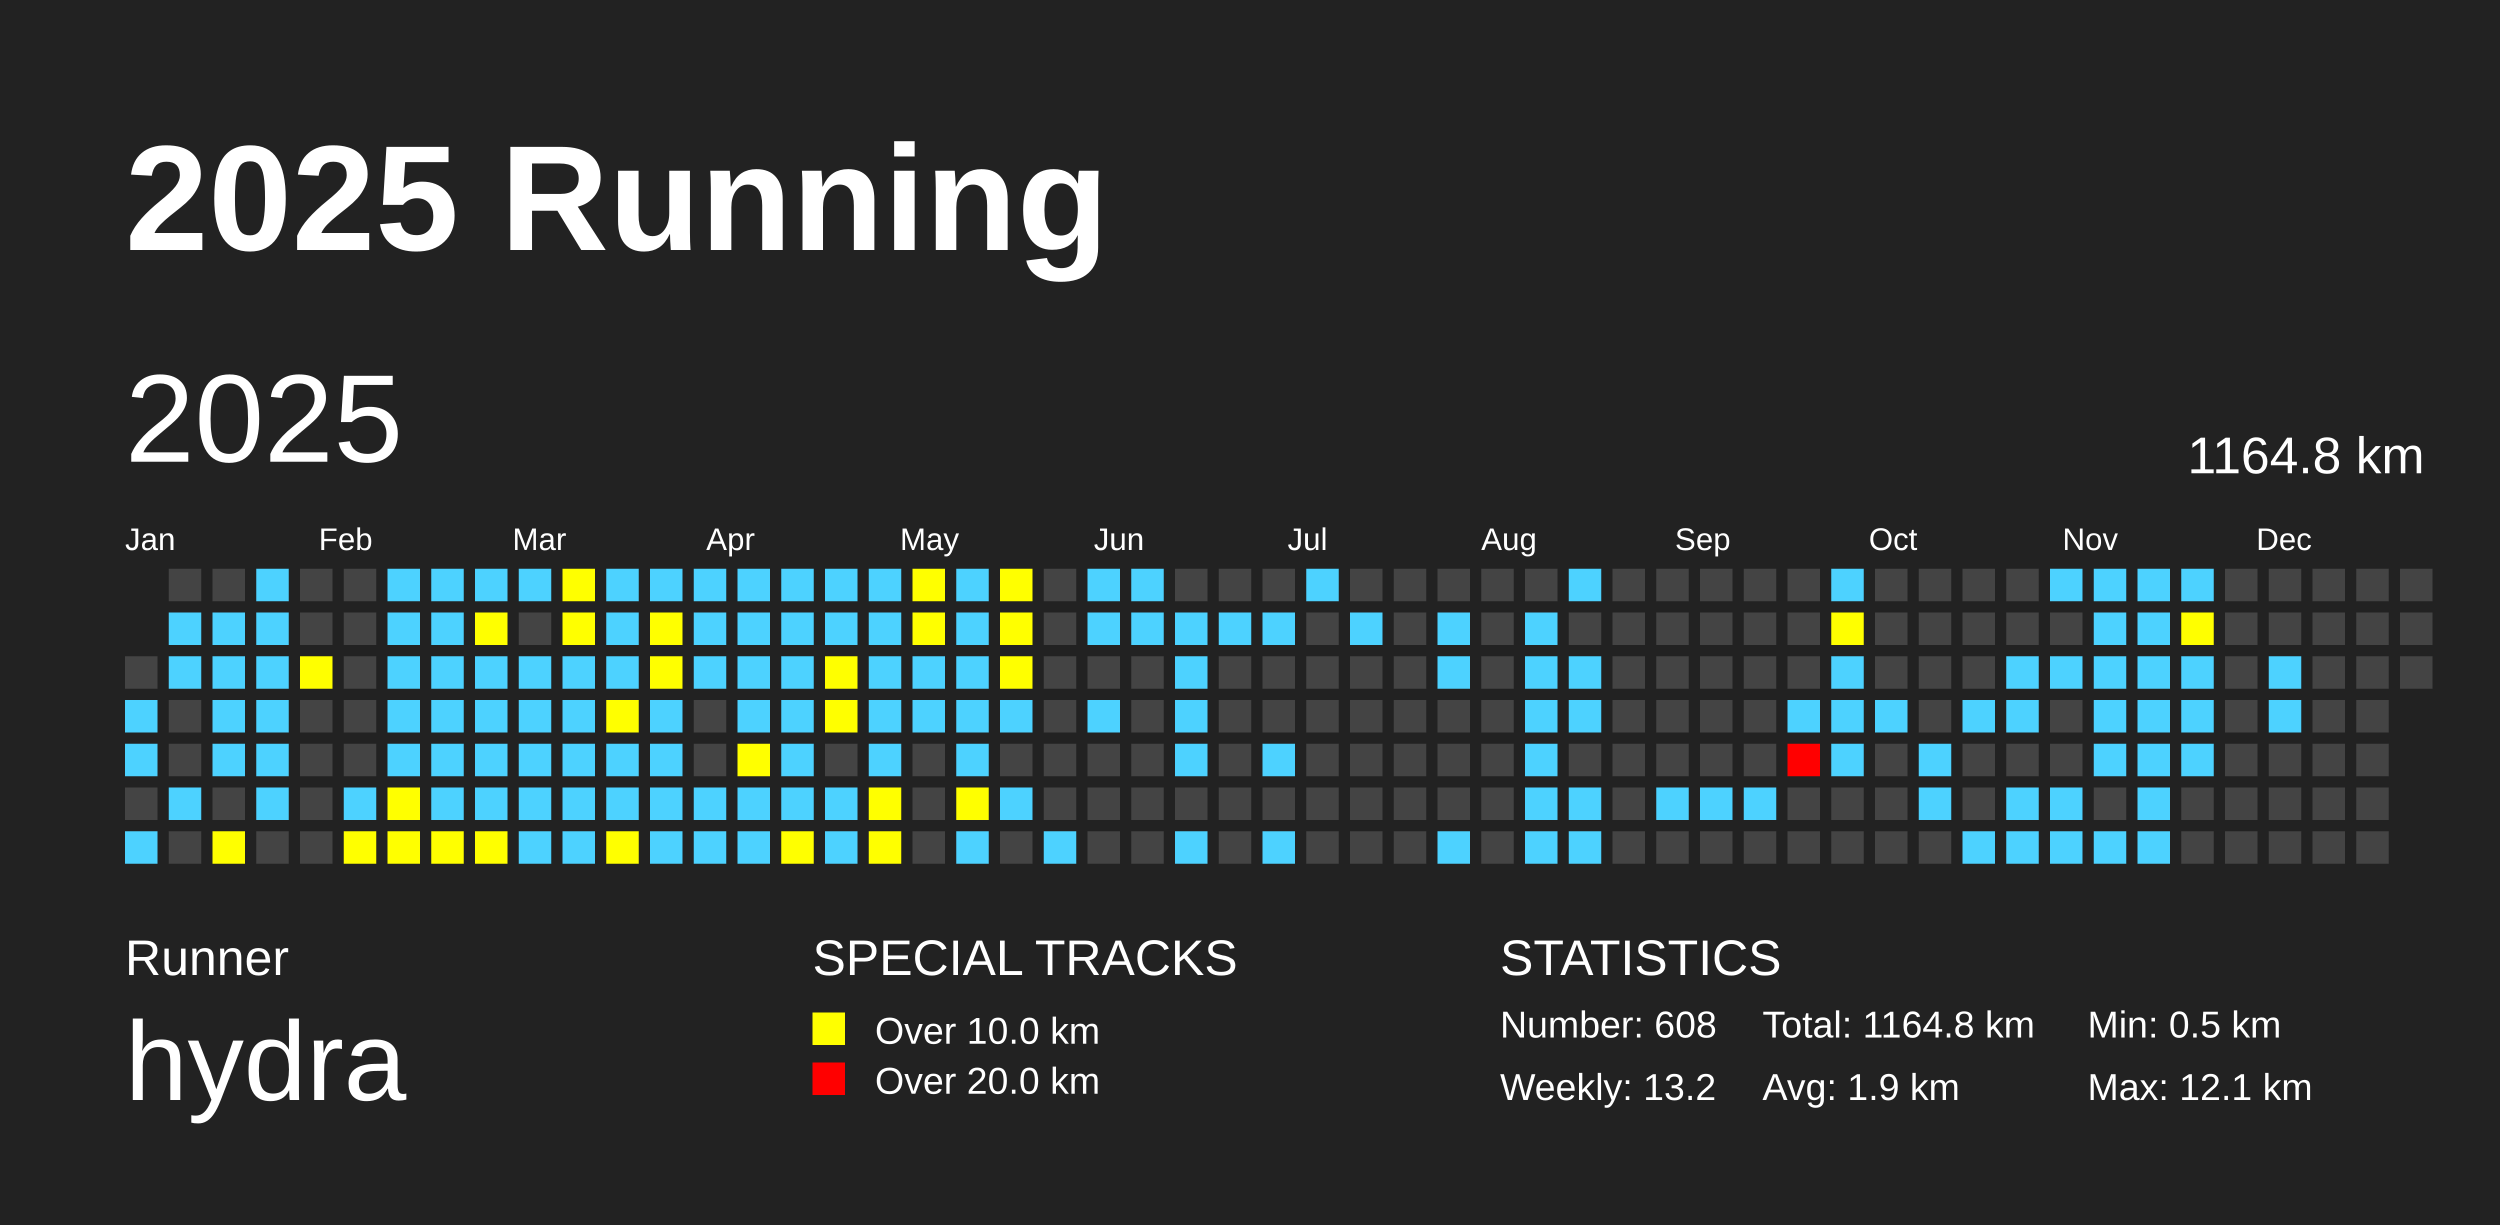
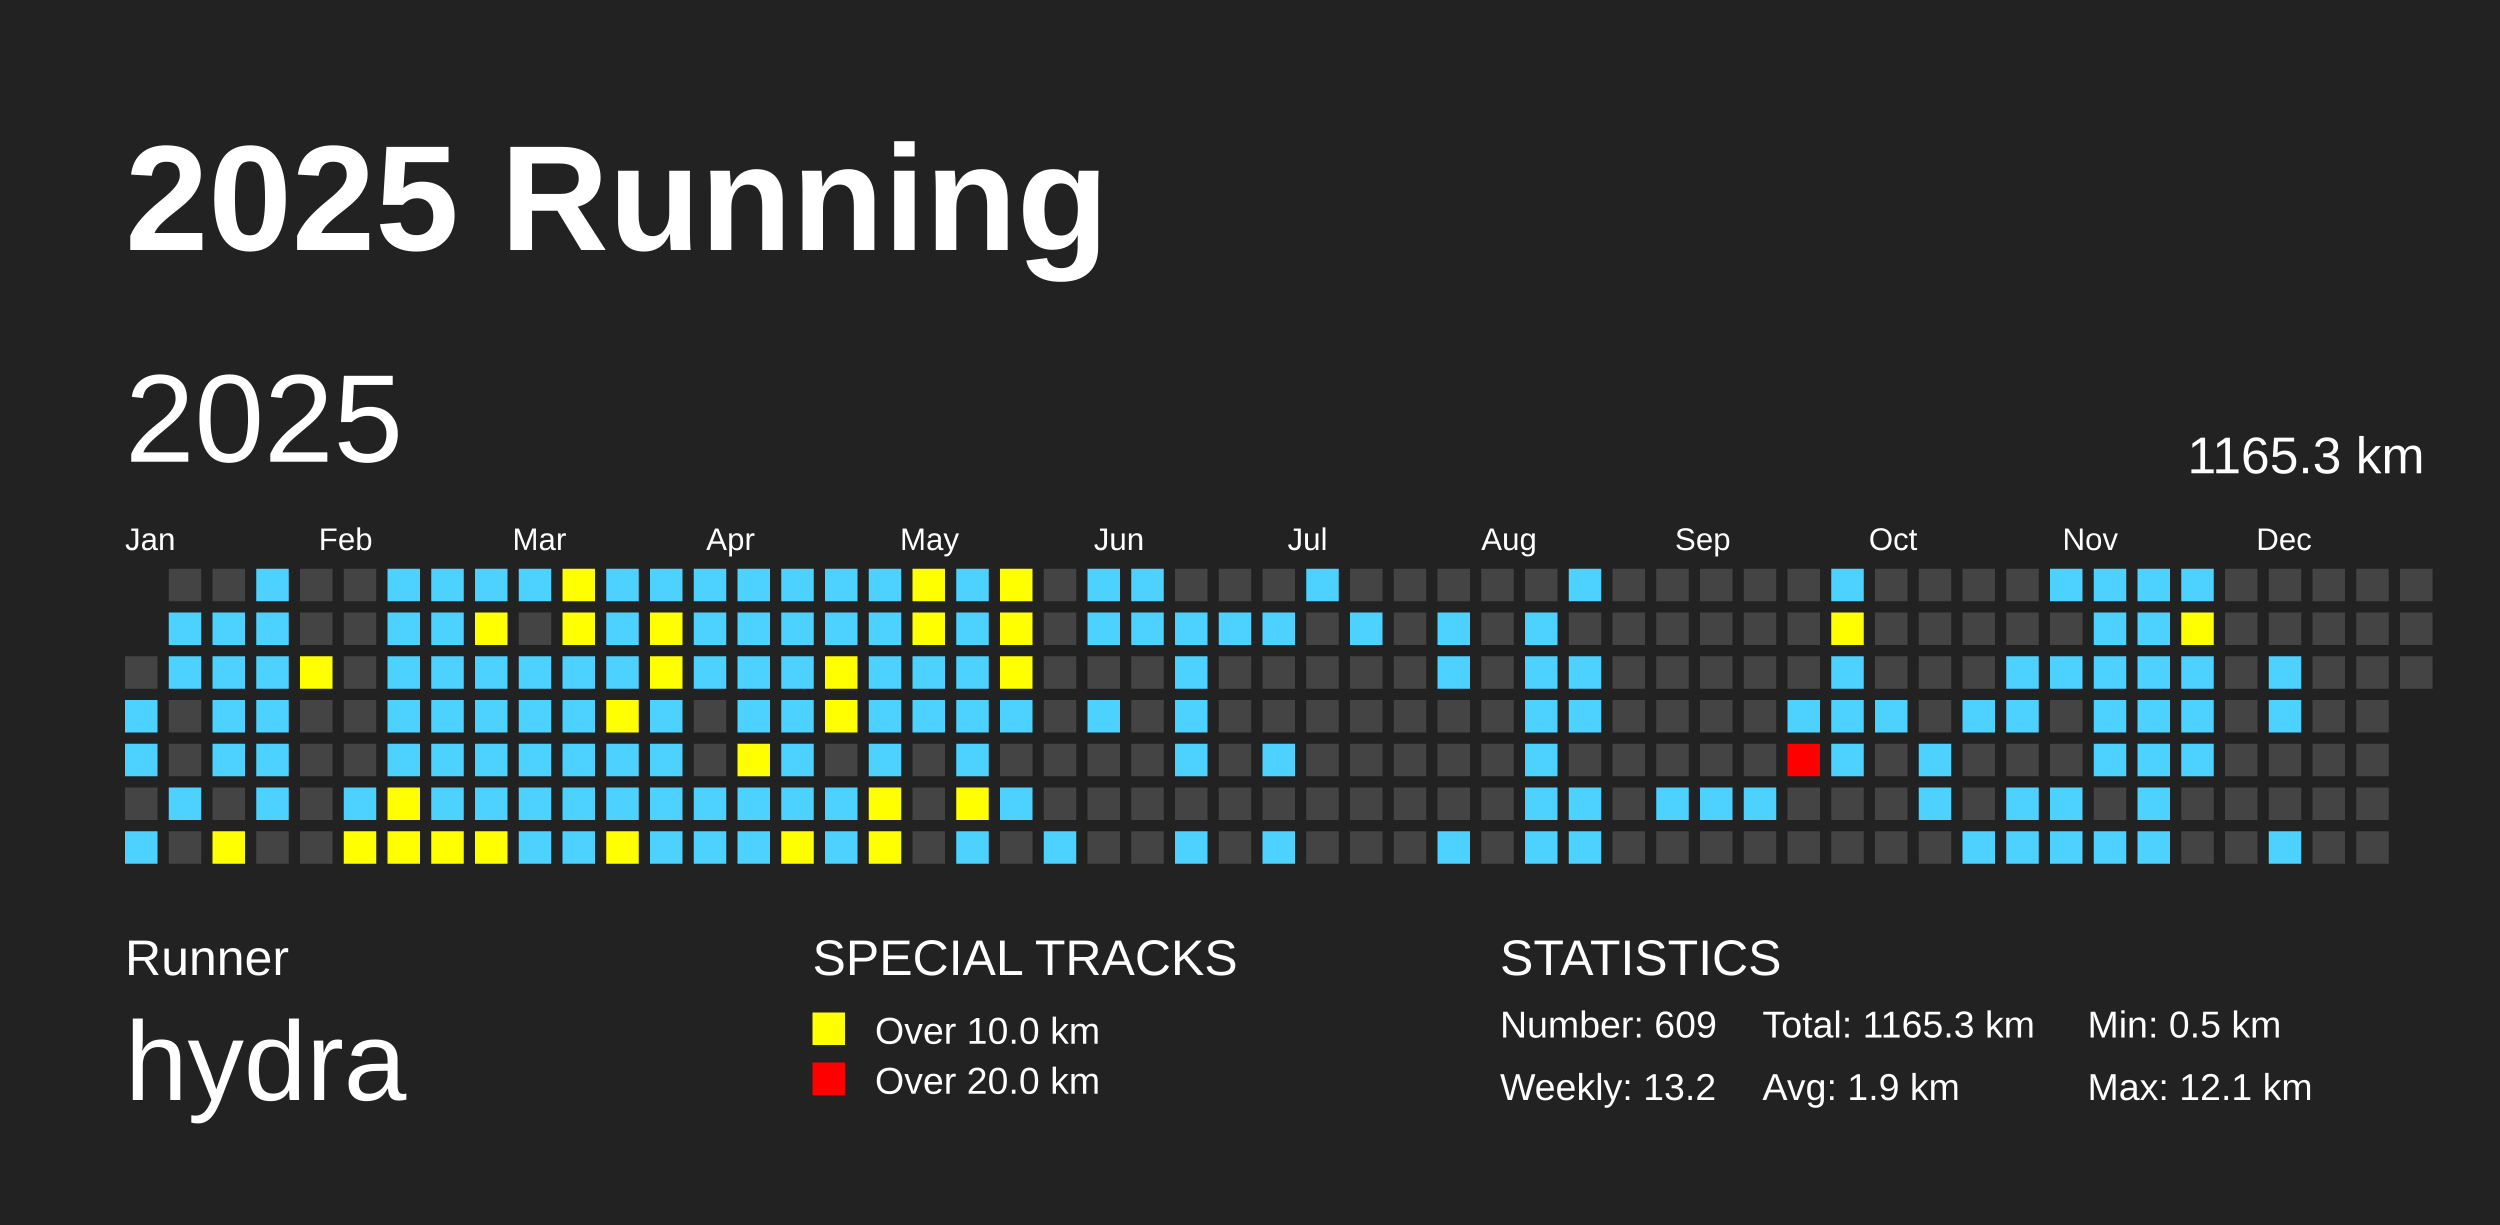
<svg xmlns="http://www.w3.org/2000/svg" baseProfile="full" height="98mm" version="1.1" viewBox="0,0,200,98" width="200mm">
  <defs />
  <rect fill="#222222" height="98" width="200" x="0" y="0" />
  <text fill="#FFFFFF" style="font-size:12px; font-family:Arial; font-weight:bold;" x="10" y="20">2025 Running</text>
  <text fill="#FFFFFF" style="font-size:4px; font-family:Arial" x="10" y="78">Runner</text>
  <text fill="#FFFFFF" style="font-size:9px; font-family:Arial" x="10" y="88">hydra</text>
  <text fill="#FFFFFF" style="font-size:4px; font-family:Arial" x="65" y="78">SPECIAL TRACKS</text>
  <rect fill="yellow" height="2.6" width="2.6" x="65" y="81" />
  <text fill="#FFFFFF" style="font-size:3px; font-family:Arial" x="70" y="83.5">Over 10.0 km</text>
  <rect fill="red" height="2.6" width="2.6" x="65" y="85" />
  <text fill="#FFFFFF" style="font-size:3px; font-family:Arial" x="70" y="87.5">Over 20.0 km</text>
  <text fill="#FFFFFF" style="font-size:4px; font-family:Arial" x="120" y="78">STATISTICS</text>
-   <text fill="#FFFFFF" style="font-size:3px; font-family:Arial" x="120" y="83">Number: 608</text>
+   <text fill="#FFFFFF" style="font-size:3px; font-family:Arial" x="120" y="83">Number: 609</text>
  <text fill="#FFFFFF" style="font-size:3px; font-family:Arial" x="120" y="88">Weekly: 13.2</text>
-   <text fill="#FFFFFF" style="font-size:3px; font-family:Arial" x="141" y="83">Total: 1164.8 km</text>
+   <text fill="#FFFFFF" style="font-size:3px; font-family:Arial" x="141" y="83">Total: 1165.3 km</text>
  <text fill="#FFFFFF" style="font-size:3px; font-family:Arial" x="141" y="88">Avg: 1.9 km</text>
  <text fill="#FFFFFF" style="font-size:3px; font-family:Arial" x="167" y="83">Min: 0.5 km</text>
  <text fill="#FFFFFF" style="font-size:3px; font-family:Arial" x="167" y="88">Max: 12.1 km</text>
  <text dominant-baseline="hanging" fill="#FFFFFF" style="font-size:10.0px; font-family:Arial;" x="10" y="30">2025</text>
-   <text dominant-baseline="hanging" fill="#FFFFFF" style="font-size:4.125px; font-family:Arial;" x="175" y="35">1164.8 km</text>
+   <text dominant-baseline="hanging" fill="#FFFFFF" style="font-size:4.125px; font-family:Arial;" x="175" y="35">1165.3 km</text>
  <text fill="#FFFFFF" style="font-size:2.5px; font-family:Arial" x="10.0" y="44">Jan</text>
  <text fill="#FFFFFF" style="font-size:2.5px; font-family:Arial" x="25.5" y="44">Feb</text>
  <text fill="#FFFFFF" style="font-size:2.5px; font-family:Arial" x="41.0" y="44">Mar</text>
  <text fill="#FFFFFF" style="font-size:2.5px; font-family:Arial" x="56.5" y="44">Apr</text>
  <text fill="#FFFFFF" style="font-size:2.5px; font-family:Arial" x="72.0" y="44">May</text>
  <text fill="#FFFFFF" style="font-size:2.5px; font-family:Arial" x="87.5" y="44">Jun</text>
  <text fill="#FFFFFF" style="font-size:2.5px; font-family:Arial" x="103.0" y="44">Jul</text>
  <text fill="#FFFFFF" style="font-size:2.5px; font-family:Arial" x="118.5" y="44">Aug</text>
  <text fill="#FFFFFF" style="font-size:2.5px; font-family:Arial" x="134.0" y="44">Sep</text>
  <text fill="#FFFFFF" style="font-size:2.5px; font-family:Arial" x="149.5" y="44">Oct</text>
  <text fill="#FFFFFF" style="font-size:2.5px; font-family:Arial" x="165.0" y="44">Nov</text>
  <text fill="#FFFFFF" style="font-size:2.5px; font-family:Arial" x="180.5" y="44">Dec</text>
  <rect fill="#444444" height="2.6" width="2.6" x="10.0" y="52.5" />
  <rect fill="#4DD2FF" height="2.6" width="2.6" x="10.0" y="56.0" />
  <rect fill="#4DD2FF" height="2.6" width="2.6" x="10.0" y="59.5" />
  <rect fill="#444444" height="2.6" width="2.6" x="10.0" y="63.0" />
  <rect fill="#4DD2FF" height="2.6" width="2.6" x="10.0" y="66.5" />
  <rect fill="#444444" height="2.6" width="2.6" x="13.5" y="45.5" />
  <rect fill="#4DD2FF" height="2.6" width="2.6" x="13.5" y="49.0" />
  <rect fill="#4DD2FF" height="2.6" width="2.6" x="13.5" y="52.5" />
  <rect fill="#444444" height="2.6" width="2.6" x="13.5" y="56.0" />
  <rect fill="#444444" height="2.6" width="2.6" x="13.5" y="59.5" />
  <rect fill="#4DD2FF" height="2.6" width="2.6" x="13.5" y="63.0" />
  <rect fill="#444444" height="2.6" width="2.6" x="13.5" y="66.5" />
  <rect fill="#444444" height="2.6" width="2.6" x="17.0" y="45.5" />
  <rect fill="#4DD2FF" height="2.6" width="2.6" x="17.0" y="49.0" />
  <rect fill="#4DD2FF" height="2.6" width="2.6" x="17.0" y="52.5" />
  <rect fill="#4DD2FF" height="2.6" width="2.6" x="17.0" y="56.0" />
  <rect fill="#4DD2FF" height="2.6" width="2.6" x="17.0" y="59.5" />
  <rect fill="#444444" height="2.6" width="2.6" x="17.0" y="63.0" />
  <rect fill="yellow" height="2.6" width="2.6" x="17.0" y="66.5" />
  <rect fill="#4DD2FF" height="2.6" width="2.6" x="20.5" y="45.5" />
  <rect fill="#4DD2FF" height="2.6" width="2.6" x="20.5" y="49.0" />
  <rect fill="#4DD2FF" height="2.6" width="2.6" x="20.5" y="52.5" />
  <rect fill="#4DD2FF" height="2.6" width="2.6" x="20.5" y="56.0" />
  <rect fill="#4DD2FF" height="2.6" width="2.6" x="20.5" y="59.5" />
  <rect fill="#4DD2FF" height="2.6" width="2.6" x="20.5" y="63.0" />
  <rect fill="#444444" height="2.6" width="2.6" x="20.5" y="66.5" />
  <rect fill="#444444" height="2.6" width="2.6" x="24.0" y="45.5" />
  <rect fill="#444444" height="2.6" width="2.6" x="24.0" y="49.0" />
  <rect fill="yellow" height="2.6" width="2.6" x="24.0" y="52.5" />
  <rect fill="#444444" height="2.6" width="2.6" x="24.0" y="56.0" />
  <rect fill="#444444" height="2.6" width="2.6" x="24.0" y="59.5" />
  <rect fill="#444444" height="2.6" width="2.6" x="24.0" y="63.0" />
  <rect fill="#444444" height="2.6" width="2.6" x="24.0" y="66.5" />
  <rect fill="#444444" height="2.6" width="2.6" x="27.5" y="45.5" />
  <rect fill="#444444" height="2.6" width="2.6" x="27.5" y="49.0" />
  <rect fill="#444444" height="2.6" width="2.6" x="27.5" y="52.5" />
  <rect fill="#444444" height="2.6" width="2.6" x="27.5" y="56.0" />
  <rect fill="#444444" height="2.6" width="2.6" x="27.5" y="59.5" />
  <rect fill="#4DD2FF" height="2.6" width="2.6" x="27.5" y="63.0" />
  <rect fill="yellow" height="2.6" width="2.6" x="27.5" y="66.5" />
  <rect fill="#4DD2FF" height="2.6" width="2.6" x="31.0" y="45.5" />
  <rect fill="#4DD2FF" height="2.6" width="2.6" x="31.0" y="49.0" />
  <rect fill="#4DD2FF" height="2.6" width="2.6" x="31.0" y="52.5" />
  <rect fill="#4DD2FF" height="2.6" width="2.6" x="31.0" y="56.0" />
  <rect fill="#4DD2FF" height="2.6" width="2.6" x="31.0" y="59.5" />
  <rect fill="yellow" height="2.6" width="2.6" x="31.0" y="63.0" />
  <rect fill="yellow" height="2.6" width="2.6" x="31.0" y="66.5" />
  <rect fill="#4DD2FF" height="2.6" width="2.6" x="34.5" y="45.5" />
  <rect fill="#4DD2FF" height="2.6" width="2.6" x="34.5" y="49.0" />
  <rect fill="#4DD2FF" height="2.6" width="2.6" x="34.5" y="52.5" />
  <rect fill="#4DD2FF" height="2.6" width="2.6" x="34.5" y="56.0" />
  <rect fill="#4DD2FF" height="2.6" width="2.6" x="34.5" y="59.5" />
  <rect fill="#4DD2FF" height="2.6" width="2.6" x="34.5" y="63.0" />
  <rect fill="yellow" height="2.6" width="2.6" x="34.5" y="66.5" />
  <rect fill="#4DD2FF" height="2.6" width="2.6" x="38.0" y="45.5" />
  <rect fill="yellow" height="2.6" width="2.6" x="38.0" y="49.0" />
  <rect fill="#4DD2FF" height="2.6" width="2.6" x="38.0" y="52.5" />
  <rect fill="#4DD2FF" height="2.6" width="2.6" x="38.0" y="56.0" />
  <rect fill="#4DD2FF" height="2.6" width="2.6" x="38.0" y="59.5" />
  <rect fill="#4DD2FF" height="2.6" width="2.6" x="38.0" y="63.0" />
  <rect fill="yellow" height="2.6" width="2.6" x="38.0" y="66.5" />
  <rect fill="#4DD2FF" height="2.6" width="2.6" x="41.5" y="45.5" />
  <rect fill="#444444" height="2.6" width="2.6" x="41.5" y="49.0" />
  <rect fill="#4DD2FF" height="2.6" width="2.6" x="41.5" y="52.5" />
  <rect fill="#4DD2FF" height="2.6" width="2.6" x="41.5" y="56.0" />
  <rect fill="#4DD2FF" height="2.6" width="2.6" x="41.5" y="59.5" />
  <rect fill="#4DD2FF" height="2.6" width="2.6" x="41.5" y="63.0" />
  <rect fill="#4DD2FF" height="2.6" width="2.6" x="41.5" y="66.5" />
  <rect fill="yellow" height="2.6" width="2.6" x="45.0" y="45.5" />
  <rect fill="yellow" height="2.6" width="2.6" x="45.0" y="49.0" />
  <rect fill="#4DD2FF" height="2.6" width="2.6" x="45.0" y="52.5" />
  <rect fill="#4DD2FF" height="2.6" width="2.6" x="45.0" y="56.0" />
  <rect fill="#4DD2FF" height="2.6" width="2.6" x="45.0" y="59.5" />
  <rect fill="#4DD2FF" height="2.6" width="2.6" x="45.0" y="63.0" />
  <rect fill="#4DD2FF" height="2.6" width="2.6" x="45.0" y="66.5" />
  <rect fill="#4DD2FF" height="2.6" width="2.6" x="48.5" y="45.5" />
  <rect fill="#4DD2FF" height="2.6" width="2.6" x="48.5" y="49.0" />
  <rect fill="#4DD2FF" height="2.6" width="2.6" x="48.5" y="52.5" />
  <rect fill="yellow" height="2.6" width="2.6" x="48.5" y="56.0" />
  <rect fill="#4DD2FF" height="2.6" width="2.6" x="48.5" y="59.5" />
  <rect fill="#4DD2FF" height="2.6" width="2.6" x="48.5" y="63.0" />
  <rect fill="yellow" height="2.6" width="2.6" x="48.5" y="66.5" />
  <rect fill="#4DD2FF" height="2.6" width="2.6" x="52.0" y="45.5" />
  <rect fill="yellow" height="2.6" width="2.6" x="52.0" y="49.0" />
  <rect fill="yellow" height="2.6" width="2.6" x="52.0" y="52.5" />
  <rect fill="#4DD2FF" height="2.6" width="2.6" x="52.0" y="56.0" />
  <rect fill="#4DD2FF" height="2.6" width="2.6" x="52.0" y="59.5" />
  <rect fill="#4DD2FF" height="2.6" width="2.6" x="52.0" y="63.0" />
  <rect fill="#4DD2FF" height="2.6" width="2.6" x="52.0" y="66.5" />
  <rect fill="#4DD2FF" height="2.6" width="2.6" x="55.5" y="45.5" />
  <rect fill="#4DD2FF" height="2.6" width="2.6" x="55.5" y="49.0" />
  <rect fill="#4DD2FF" height="2.6" width="2.6" x="55.5" y="52.5" />
  <rect fill="#444444" height="2.6" width="2.6" x="55.5" y="56.0" />
  <rect fill="#444444" height="2.6" width="2.6" x="55.5" y="59.5" />
  <rect fill="#4DD2FF" height="2.6" width="2.6" x="55.5" y="63.0" />
  <rect fill="#4DD2FF" height="2.6" width="2.6" x="55.5" y="66.5" />
  <rect fill="#4DD2FF" height="2.6" width="2.6" x="59.0" y="45.5" />
  <rect fill="#4DD2FF" height="2.6" width="2.6" x="59.0" y="49.0" />
  <rect fill="#4DD2FF" height="2.6" width="2.6" x="59.0" y="52.5" />
  <rect fill="#4DD2FF" height="2.6" width="2.6" x="59.0" y="56.0" />
  <rect fill="yellow" height="2.6" width="2.6" x="59.0" y="59.5" />
  <rect fill="#4DD2FF" height="2.6" width="2.6" x="59.0" y="63.0" />
  <rect fill="#4DD2FF" height="2.6" width="2.6" x="59.0" y="66.5" />
  <rect fill="#4DD2FF" height="2.6" width="2.6" x="62.5" y="45.5" />
  <rect fill="#4DD2FF" height="2.6" width="2.6" x="62.5" y="49.0" />
  <rect fill="#4DD2FF" height="2.6" width="2.6" x="62.5" y="52.5" />
  <rect fill="#4DD2FF" height="2.6" width="2.6" x="62.5" y="56.0" />
  <rect fill="#4DD2FF" height="2.6" width="2.6" x="62.5" y="59.5" />
  <rect fill="#4DD2FF" height="2.6" width="2.6" x="62.5" y="63.0" />
  <rect fill="yellow" height="2.6" width="2.6" x="62.5" y="66.5" />
  <rect fill="#4DD2FF" height="2.6" width="2.6" x="66.0" y="45.5" />
  <rect fill="#4DD2FF" height="2.6" width="2.6" x="66.0" y="49.0" />
  <rect fill="yellow" height="2.6" width="2.6" x="66.0" y="52.5" />
  <rect fill="yellow" height="2.6" width="2.6" x="66.0" y="56.0" />
  <rect fill="#444444" height="2.6" width="2.6" x="66.0" y="59.5" />
  <rect fill="#4DD2FF" height="2.6" width="2.6" x="66.0" y="63.0" />
  <rect fill="#4DD2FF" height="2.6" width="2.6" x="66.0" y="66.5" />
  <rect fill="#4DD2FF" height="2.6" width="2.6" x="69.5" y="45.5" />
  <rect fill="#4DD2FF" height="2.6" width="2.6" x="69.5" y="49.0" />
  <rect fill="#4DD2FF" height="2.6" width="2.6" x="69.5" y="52.5" />
  <rect fill="#4DD2FF" height="2.6" width="2.6" x="69.5" y="56.0" />
  <rect fill="#4DD2FF" height="2.6" width="2.6" x="69.5" y="59.5" />
  <rect fill="yellow" height="2.6" width="2.6" x="69.5" y="63.0" />
  <rect fill="yellow" height="2.6" width="2.6" x="69.5" y="66.5" />
  <rect fill="yellow" height="2.6" width="2.6" x="73.0" y="45.5" />
  <rect fill="yellow" height="2.6" width="2.6" x="73.0" y="49.0" />
  <rect fill="#4DD2FF" height="2.6" width="2.6" x="73.0" y="52.5" />
  <rect fill="#4DD2FF" height="2.6" width="2.6" x="73.0" y="56.0" />
  <rect fill="#444444" height="2.6" width="2.6" x="73.0" y="59.5" />
  <rect fill="#444444" height="2.6" width="2.6" x="73.0" y="63.0" />
  <rect fill="#444444" height="2.6" width="2.6" x="73.0" y="66.5" />
  <rect fill="#4DD2FF" height="2.6" width="2.6" x="76.5" y="45.5" />
  <rect fill="#4DD2FF" height="2.6" width="2.6" x="76.5" y="49.0" />
  <rect fill="#4DD2FF" height="2.6" width="2.6" x="76.5" y="52.5" />
  <rect fill="#4DD2FF" height="2.6" width="2.6" x="76.5" y="56.0" />
  <rect fill="#4DD2FF" height="2.6" width="2.6" x="76.5" y="59.5" />
  <rect fill="yellow" height="2.6" width="2.6" x="76.5" y="63.0" />
  <rect fill="#4DD2FF" height="2.6" width="2.6" x="76.5" y="66.5" />
  <rect fill="yellow" height="2.6" width="2.6" x="80.0" y="45.5" />
  <rect fill="yellow" height="2.6" width="2.6" x="80.0" y="49.0" />
  <rect fill="yellow" height="2.6" width="2.6" x="80.0" y="52.5" />
  <rect fill="#4DD2FF" height="2.6" width="2.6" x="80.0" y="56.0" />
  <rect fill="#444444" height="2.6" width="2.6" x="80.0" y="59.5" />
  <rect fill="#4DD2FF" height="2.6" width="2.6" x="80.0" y="63.0" />
  <rect fill="#444444" height="2.6" width="2.6" x="80.0" y="66.5" />
  <rect fill="#444444" height="2.6" width="2.6" x="83.5" y="45.5" />
  <rect fill="#444444" height="2.6" width="2.6" x="83.5" y="49.0" />
  <rect fill="#444444" height="2.6" width="2.6" x="83.5" y="52.5" />
  <rect fill="#444444" height="2.6" width="2.6" x="83.5" y="56.0" />
  <rect fill="#444444" height="2.6" width="2.6" x="83.5" y="59.5" />
  <rect fill="#444444" height="2.6" width="2.6" x="83.5" y="63.0" />
  <rect fill="#4DD2FF" height="2.6" width="2.6" x="83.5" y="66.5" />
  <rect fill="#4DD2FF" height="2.6" width="2.6" x="87.0" y="45.5" />
  <rect fill="#4DD2FF" height="2.6" width="2.6" x="87.0" y="49.0" />
  <rect fill="#444444" height="2.6" width="2.6" x="87.0" y="52.5" />
  <rect fill="#4DD2FF" height="2.6" width="2.6" x="87.0" y="56.0" />
  <rect fill="#444444" height="2.6" width="2.6" x="87.0" y="59.5" />
  <rect fill="#444444" height="2.6" width="2.6" x="87.0" y="63.0" />
  <rect fill="#444444" height="2.6" width="2.6" x="87.0" y="66.5" />
  <rect fill="#4DD2FF" height="2.6" width="2.6" x="90.5" y="45.5" />
  <rect fill="#4DD2FF" height="2.6" width="2.6" x="90.5" y="49.0" />
  <rect fill="#444444" height="2.6" width="2.6" x="90.5" y="52.5" />
  <rect fill="#444444" height="2.6" width="2.6" x="90.5" y="56.0" />
  <rect fill="#444444" height="2.6" width="2.6" x="90.5" y="59.5" />
  <rect fill="#444444" height="2.6" width="2.6" x="90.5" y="63.0" />
  <rect fill="#444444" height="2.6" width="2.6" x="90.5" y="66.5" />
  <rect fill="#444444" height="2.6" width="2.6" x="94.0" y="45.5" />
  <rect fill="#4DD2FF" height="2.6" width="2.6" x="94.0" y="49.0" />
  <rect fill="#4DD2FF" height="2.6" width="2.6" x="94.0" y="52.5" />
  <rect fill="#4DD2FF" height="2.6" width="2.6" x="94.0" y="56.0" />
  <rect fill="#4DD2FF" height="2.6" width="2.6" x="94.0" y="59.5" />
  <rect fill="#444444" height="2.6" width="2.6" x="94.0" y="63.0" />
  <rect fill="#4DD2FF" height="2.6" width="2.6" x="94.0" y="66.5" />
  <rect fill="#444444" height="2.6" width="2.6" x="97.5" y="45.5" />
  <rect fill="#4DD2FF" height="2.6" width="2.6" x="97.5" y="49.0" />
  <rect fill="#444444" height="2.6" width="2.6" x="97.5" y="52.5" />
  <rect fill="#444444" height="2.6" width="2.6" x="97.5" y="56.0" />
  <rect fill="#444444" height="2.6" width="2.6" x="97.5" y="59.5" />
  <rect fill="#444444" height="2.6" width="2.6" x="97.5" y="63.0" />
  <rect fill="#444444" height="2.6" width="2.6" x="97.5" y="66.5" />
  <rect fill="#444444" height="2.6" width="2.6" x="101.0" y="45.5" />
  <rect fill="#4DD2FF" height="2.6" width="2.6" x="101.0" y="49.0" />
  <rect fill="#444444" height="2.6" width="2.6" x="101.0" y="52.5" />
  <rect fill="#444444" height="2.6" width="2.6" x="101.0" y="56.0" />
  <rect fill="#4DD2FF" height="2.6" width="2.6" x="101.0" y="59.5" />
  <rect fill="#444444" height="2.6" width="2.6" x="101.0" y="63.0" />
  <rect fill="#4DD2FF" height="2.6" width="2.6" x="101.0" y="66.5" />
  <rect fill="#4DD2FF" height="2.6" width="2.6" x="104.5" y="45.5" />
  <rect fill="#444444" height="2.6" width="2.6" x="104.5" y="49.0" />
  <rect fill="#444444" height="2.6" width="2.6" x="104.5" y="52.5" />
  <rect fill="#444444" height="2.6" width="2.6" x="104.5" y="56.0" />
  <rect fill="#444444" height="2.6" width="2.6" x="104.5" y="59.5" />
  <rect fill="#444444" height="2.6" width="2.6" x="104.5" y="63.0" />
  <rect fill="#444444" height="2.6" width="2.6" x="104.5" y="66.5" />
  <rect fill="#444444" height="2.6" width="2.6" x="108.0" y="45.5" />
  <rect fill="#4DD2FF" height="2.6" width="2.6" x="108.0" y="49.0" />
  <rect fill="#444444" height="2.6" width="2.6" x="108.0" y="52.5" />
  <rect fill="#444444" height="2.6" width="2.6" x="108.0" y="56.0" />
  <rect fill="#444444" height="2.6" width="2.6" x="108.0" y="59.5" />
  <rect fill="#444444" height="2.6" width="2.6" x="108.0" y="63.0" />
  <rect fill="#444444" height="2.6" width="2.6" x="108.0" y="66.5" />
  <rect fill="#444444" height="2.6" width="2.6" x="111.5" y="45.5" />
  <rect fill="#444444" height="2.6" width="2.6" x="111.5" y="49.0" />
  <rect fill="#444444" height="2.6" width="2.6" x="111.5" y="52.5" />
  <rect fill="#444444" height="2.6" width="2.6" x="111.5" y="56.0" />
  <rect fill="#444444" height="2.6" width="2.6" x="111.5" y="59.5" />
  <rect fill="#444444" height="2.6" width="2.6" x="111.5" y="63.0" />
  <rect fill="#444444" height="2.6" width="2.6" x="111.5" y="66.5" />
  <rect fill="#444444" height="2.6" width="2.6" x="115.0" y="45.5" />
  <rect fill="#4DD2FF" height="2.6" width="2.6" x="115.0" y="49.0" />
  <rect fill="#4DD2FF" height="2.6" width="2.6" x="115.0" y="52.5" />
  <rect fill="#444444" height="2.6" width="2.6" x="115.0" y="56.0" />
  <rect fill="#444444" height="2.6" width="2.6" x="115.0" y="59.5" />
  <rect fill="#444444" height="2.6" width="2.6" x="115.0" y="63.0" />
  <rect fill="#4DD2FF" height="2.6" width="2.6" x="115.0" y="66.5" />
  <rect fill="#444444" height="2.6" width="2.6" x="118.5" y="45.5" />
  <rect fill="#444444" height="2.6" width="2.6" x="118.5" y="49.0" />
  <rect fill="#444444" height="2.6" width="2.6" x="118.5" y="52.5" />
  <rect fill="#444444" height="2.6" width="2.6" x="118.5" y="56.0" />
  <rect fill="#444444" height="2.6" width="2.6" x="118.5" y="59.5" />
  <rect fill="#444444" height="2.6" width="2.6" x="118.5" y="63.0" />
  <rect fill="#444444" height="2.6" width="2.6" x="118.5" y="66.5" />
  <rect fill="#444444" height="2.6" width="2.6" x="122.0" y="45.5" />
  <rect fill="#4DD2FF" height="2.6" width="2.6" x="122.0" y="49.0" />
  <rect fill="#4DD2FF" height="2.6" width="2.6" x="122.0" y="52.5" />
  <rect fill="#4DD2FF" height="2.6" width="2.6" x="122.0" y="56.0" />
  <rect fill="#4DD2FF" height="2.6" width="2.6" x="122.0" y="59.5" />
  <rect fill="#4DD2FF" height="2.6" width="2.6" x="122.0" y="63.0" />
  <rect fill="#4DD2FF" height="2.6" width="2.6" x="122.0" y="66.5" />
  <rect fill="#4DD2FF" height="2.6" width="2.6" x="125.5" y="45.5" />
  <rect fill="#444444" height="2.6" width="2.6" x="125.5" y="49.0" />
  <rect fill="#4DD2FF" height="2.6" width="2.6" x="125.5" y="52.5" />
  <rect fill="#4DD2FF" height="2.6" width="2.6" x="125.5" y="56.0" />
  <rect fill="#444444" height="2.6" width="2.6" x="125.5" y="59.5" />
  <rect fill="#4DD2FF" height="2.6" width="2.6" x="125.5" y="63.0" />
  <rect fill="#4DD2FF" height="2.6" width="2.6" x="125.5" y="66.5" />
  <rect fill="#444444" height="2.6" width="2.6" x="129.0" y="45.5" />
  <rect fill="#444444" height="2.6" width="2.6" x="129.0" y="49.0" />
  <rect fill="#444444" height="2.6" width="2.6" x="129.0" y="52.5" />
  <rect fill="#444444" height="2.6" width="2.6" x="129.0" y="56.0" />
  <rect fill="#444444" height="2.6" width="2.6" x="129.0" y="59.5" />
  <rect fill="#444444" height="2.6" width="2.6" x="129.0" y="63.0" />
  <rect fill="#444444" height="2.6" width="2.6" x="129.0" y="66.5" />
  <rect fill="#444444" height="2.6" width="2.6" x="132.5" y="45.5" />
  <rect fill="#444444" height="2.6" width="2.6" x="132.5" y="49.0" />
  <rect fill="#444444" height="2.6" width="2.6" x="132.5" y="52.5" />
  <rect fill="#444444" height="2.6" width="2.6" x="132.5" y="56.0" />
  <rect fill="#444444" height="2.6" width="2.6" x="132.5" y="59.5" />
  <rect fill="#4DD2FF" height="2.6" width="2.6" x="132.5" y="63.0" />
  <rect fill="#444444" height="2.6" width="2.6" x="132.5" y="66.5" />
  <rect fill="#444444" height="2.6" width="2.6" x="136.0" y="45.5" />
  <rect fill="#444444" height="2.6" width="2.6" x="136.0" y="49.0" />
  <rect fill="#444444" height="2.6" width="2.6" x="136.0" y="52.5" />
  <rect fill="#444444" height="2.6" width="2.6" x="136.0" y="56.0" />
  <rect fill="#444444" height="2.6" width="2.6" x="136.0" y="59.5" />
  <rect fill="#4DD2FF" height="2.6" width="2.6" x="136.0" y="63.0" />
  <rect fill="#444444" height="2.6" width="2.6" x="136.0" y="66.5" />
  <rect fill="#444444" height="2.6" width="2.6" x="139.5" y="45.5" />
  <rect fill="#444444" height="2.6" width="2.6" x="139.5" y="49.0" />
  <rect fill="#444444" height="2.6" width="2.6" x="139.5" y="52.5" />
  <rect fill="#444444" height="2.6" width="2.6" x="139.5" y="56.0" />
  <rect fill="#444444" height="2.6" width="2.6" x="139.5" y="59.5" />
  <rect fill="#4DD2FF" height="2.6" width="2.6" x="139.5" y="63.0" />
  <rect fill="#444444" height="2.6" width="2.6" x="139.5" y="66.5" />
  <rect fill="#444444" height="2.6" width="2.6" x="143.0" y="45.5" />
  <rect fill="#444444" height="2.6" width="2.6" x="143.0" y="49.0" />
  <rect fill="#444444" height="2.6" width="2.6" x="143.0" y="52.5" />
  <rect fill="#4DD2FF" height="2.6" width="2.6" x="143.0" y="56.0" />
  <rect fill="red" height="2.6" width="2.6" x="143.0" y="59.5" />
  <rect fill="#444444" height="2.6" width="2.6" x="143.0" y="63.0" />
  <rect fill="#444444" height="2.6" width="2.6" x="143.0" y="66.5" />
  <rect fill="#4DD2FF" height="2.6" width="2.6" x="146.5" y="45.5" />
  <rect fill="yellow" height="2.6" width="2.6" x="146.5" y="49.0" />
  <rect fill="#4DD2FF" height="2.6" width="2.6" x="146.5" y="52.5" />
  <rect fill="#4DD2FF" height="2.6" width="2.6" x="146.5" y="56.0" />
  <rect fill="#4DD2FF" height="2.6" width="2.6" x="146.5" y="59.5" />
  <rect fill="#444444" height="2.6" width="2.6" x="146.5" y="63.0" />
  <rect fill="#444444" height="2.6" width="2.6" x="146.5" y="66.5" />
  <rect fill="#444444" height="2.6" width="2.6" x="150.0" y="45.5" />
  <rect fill="#444444" height="2.6" width="2.6" x="150.0" y="49.0" />
  <rect fill="#444444" height="2.6" width="2.6" x="150.0" y="52.5" />
  <rect fill="#4DD2FF" height="2.6" width="2.6" x="150.0" y="56.0" />
  <rect fill="#444444" height="2.6" width="2.6" x="150.0" y="59.5" />
  <rect fill="#444444" height="2.6" width="2.6" x="150.0" y="63.0" />
  <rect fill="#444444" height="2.6" width="2.6" x="150.0" y="66.5" />
  <rect fill="#444444" height="2.6" width="2.6" x="153.5" y="45.5" />
  <rect fill="#444444" height="2.6" width="2.6" x="153.5" y="49.0" />
  <rect fill="#444444" height="2.6" width="2.6" x="153.5" y="52.5" />
  <rect fill="#444444" height="2.6" width="2.6" x="153.5" y="56.0" />
  <rect fill="#4DD2FF" height="2.6" width="2.6" x="153.5" y="59.5" />
  <rect fill="#4DD2FF" height="2.6" width="2.6" x="153.5" y="63.0" />
  <rect fill="#444444" height="2.6" width="2.6" x="153.5" y="66.5" />
  <rect fill="#444444" height="2.6" width="2.6" x="157.0" y="45.5" />
  <rect fill="#444444" height="2.6" width="2.6" x="157.0" y="49.0" />
  <rect fill="#444444" height="2.6" width="2.6" x="157.0" y="52.5" />
  <rect fill="#4DD2FF" height="2.6" width="2.6" x="157.0" y="56.0" />
  <rect fill="#444444" height="2.6" width="2.6" x="157.0" y="59.5" />
  <rect fill="#444444" height="2.6" width="2.6" x="157.0" y="63.0" />
  <rect fill="#4DD2FF" height="2.6" width="2.6" x="157.0" y="66.5" />
  <rect fill="#444444" height="2.6" width="2.6" x="160.5" y="45.5" />
  <rect fill="#444444" height="2.6" width="2.6" x="160.5" y="49.0" />
  <rect fill="#4DD2FF" height="2.6" width="2.6" x="160.5" y="52.5" />
  <rect fill="#4DD2FF" height="2.6" width="2.6" x="160.5" y="56.0" />
  <rect fill="#444444" height="2.6" width="2.6" x="160.5" y="59.5" />
  <rect fill="#4DD2FF" height="2.6" width="2.6" x="160.5" y="63.0" />
  <rect fill="#4DD2FF" height="2.6" width="2.6" x="160.5" y="66.5" />
  <rect fill="#4DD2FF" height="2.6" width="2.6" x="164.0" y="45.5" />
  <rect fill="#444444" height="2.6" width="2.6" x="164.0" y="49.0" />
  <rect fill="#4DD2FF" height="2.6" width="2.6" x="164.0" y="52.5" />
  <rect fill="#444444" height="2.6" width="2.6" x="164.0" y="56.0" />
  <rect fill="#444444" height="2.6" width="2.6" x="164.0" y="59.5" />
  <rect fill="#4DD2FF" height="2.6" width="2.6" x="164.0" y="63.0" />
  <rect fill="#4DD2FF" height="2.6" width="2.6" x="164.0" y="66.5" />
  <rect fill="#4DD2FF" height="2.6" width="2.6" x="167.5" y="45.5" />
  <rect fill="#4DD2FF" height="2.6" width="2.6" x="167.5" y="49.0" />
  <rect fill="#4DD2FF" height="2.6" width="2.6" x="167.5" y="52.5" />
  <rect fill="#4DD2FF" height="2.6" width="2.6" x="167.5" y="56.0" />
  <rect fill="#4DD2FF" height="2.6" width="2.6" x="167.5" y="59.5" />
  <rect fill="#444444" height="2.6" width="2.6" x="167.5" y="63.0" />
  <rect fill="#4DD2FF" height="2.6" width="2.6" x="167.5" y="66.5" />
  <rect fill="#4DD2FF" height="2.6" width="2.6" x="171.0" y="45.5" />
  <rect fill="#4DD2FF" height="2.6" width="2.6" x="171.0" y="49.0" />
  <rect fill="#4DD2FF" height="2.6" width="2.6" x="171.0" y="52.5" />
  <rect fill="#4DD2FF" height="2.6" width="2.6" x="171.0" y="56.0" />
  <rect fill="#4DD2FF" height="2.6" width="2.6" x="171.0" y="59.5" />
  <rect fill="#4DD2FF" height="2.6" width="2.6" x="171.0" y="63.0" />
  <rect fill="#4DD2FF" height="2.6" width="2.6" x="171.0" y="66.5" />
  <rect fill="#4DD2FF" height="2.6" width="2.6" x="174.5" y="45.5" />
  <rect fill="yellow" height="2.6" width="2.6" x="174.5" y="49.0" />
  <rect fill="#4DD2FF" height="2.6" width="2.6" x="174.5" y="52.5" />
  <rect fill="#4DD2FF" height="2.6" width="2.6" x="174.5" y="56.0" />
  <rect fill="#4DD2FF" height="2.6" width="2.6" x="174.5" y="59.5" />
  <rect fill="#444444" height="2.6" width="2.6" x="174.5" y="63.0" />
  <rect fill="#444444" height="2.6" width="2.6" x="174.5" y="66.5" />
  <rect fill="#444444" height="2.6" width="2.6" x="178.0" y="45.5" />
  <rect fill="#444444" height="2.6" width="2.6" x="178.0" y="49.0" />
  <rect fill="#444444" height="2.6" width="2.6" x="178.0" y="52.5" />
  <rect fill="#444444" height="2.6" width="2.6" x="178.0" y="56.0" />
  <rect fill="#444444" height="2.6" width="2.6" x="178.0" y="59.5" />
  <rect fill="#444444" height="2.6" width="2.6" x="178.0" y="63.0" />
  <rect fill="#444444" height="2.6" width="2.6" x="178.0" y="66.5" />
  <rect fill="#444444" height="2.6" width="2.6" x="181.5" y="45.5" />
  <rect fill="#444444" height="2.6" width="2.6" x="181.5" y="49.0" />
  <rect fill="#4DD2FF" height="2.6" width="2.6" x="181.5" y="52.5" />
  <rect fill="#4DD2FF" height="2.6" width="2.6" x="181.5" y="56.0" />
  <rect fill="#444444" height="2.6" width="2.6" x="181.5" y="59.5" />
  <rect fill="#444444" height="2.6" width="2.6" x="181.5" y="63.0" />
-   <rect fill="#444444" height="2.6" width="2.6" x="181.5" y="66.5" />
+   <rect fill="#4DD2FF" height="2.6" width="2.6" x="181.5" y="66.5" />
  <rect fill="#444444" height="2.6" width="2.6" x="185.0" y="45.5" />
  <rect fill="#444444" height="2.6" width="2.6" x="185.0" y="49.0" />
  <rect fill="#444444" height="2.6" width="2.6" x="185.0" y="52.5" />
  <rect fill="#444444" height="2.6" width="2.6" x="185.0" y="56.0" />
  <rect fill="#444444" height="2.6" width="2.6" x="185.0" y="59.5" />
  <rect fill="#444444" height="2.6" width="2.6" x="185.0" y="63.0" />
  <rect fill="#444444" height="2.6" width="2.6" x="185.0" y="66.5" />
  <rect fill="#444444" height="2.6" width="2.6" x="188.5" y="45.5" />
  <rect fill="#444444" height="2.6" width="2.6" x="188.5" y="49.0" />
  <rect fill="#444444" height="2.6" width="2.6" x="188.5" y="52.5" />
  <rect fill="#444444" height="2.6" width="2.6" x="188.5" y="56.0" />
  <rect fill="#444444" height="2.6" width="2.6" x="188.5" y="59.5" />
  <rect fill="#444444" height="2.6" width="2.6" x="188.5" y="63.0" />
  <rect fill="#444444" height="2.6" width="2.6" x="188.5" y="66.5" />
  <rect fill="#444444" height="2.6" width="2.6" x="192.0" y="45.5" />
  <rect fill="#444444" height="2.6" width="2.6" x="192.0" y="49.0" />
  <rect fill="#444444" height="2.6" width="2.6" x="192.0" y="52.5" />
</svg>
